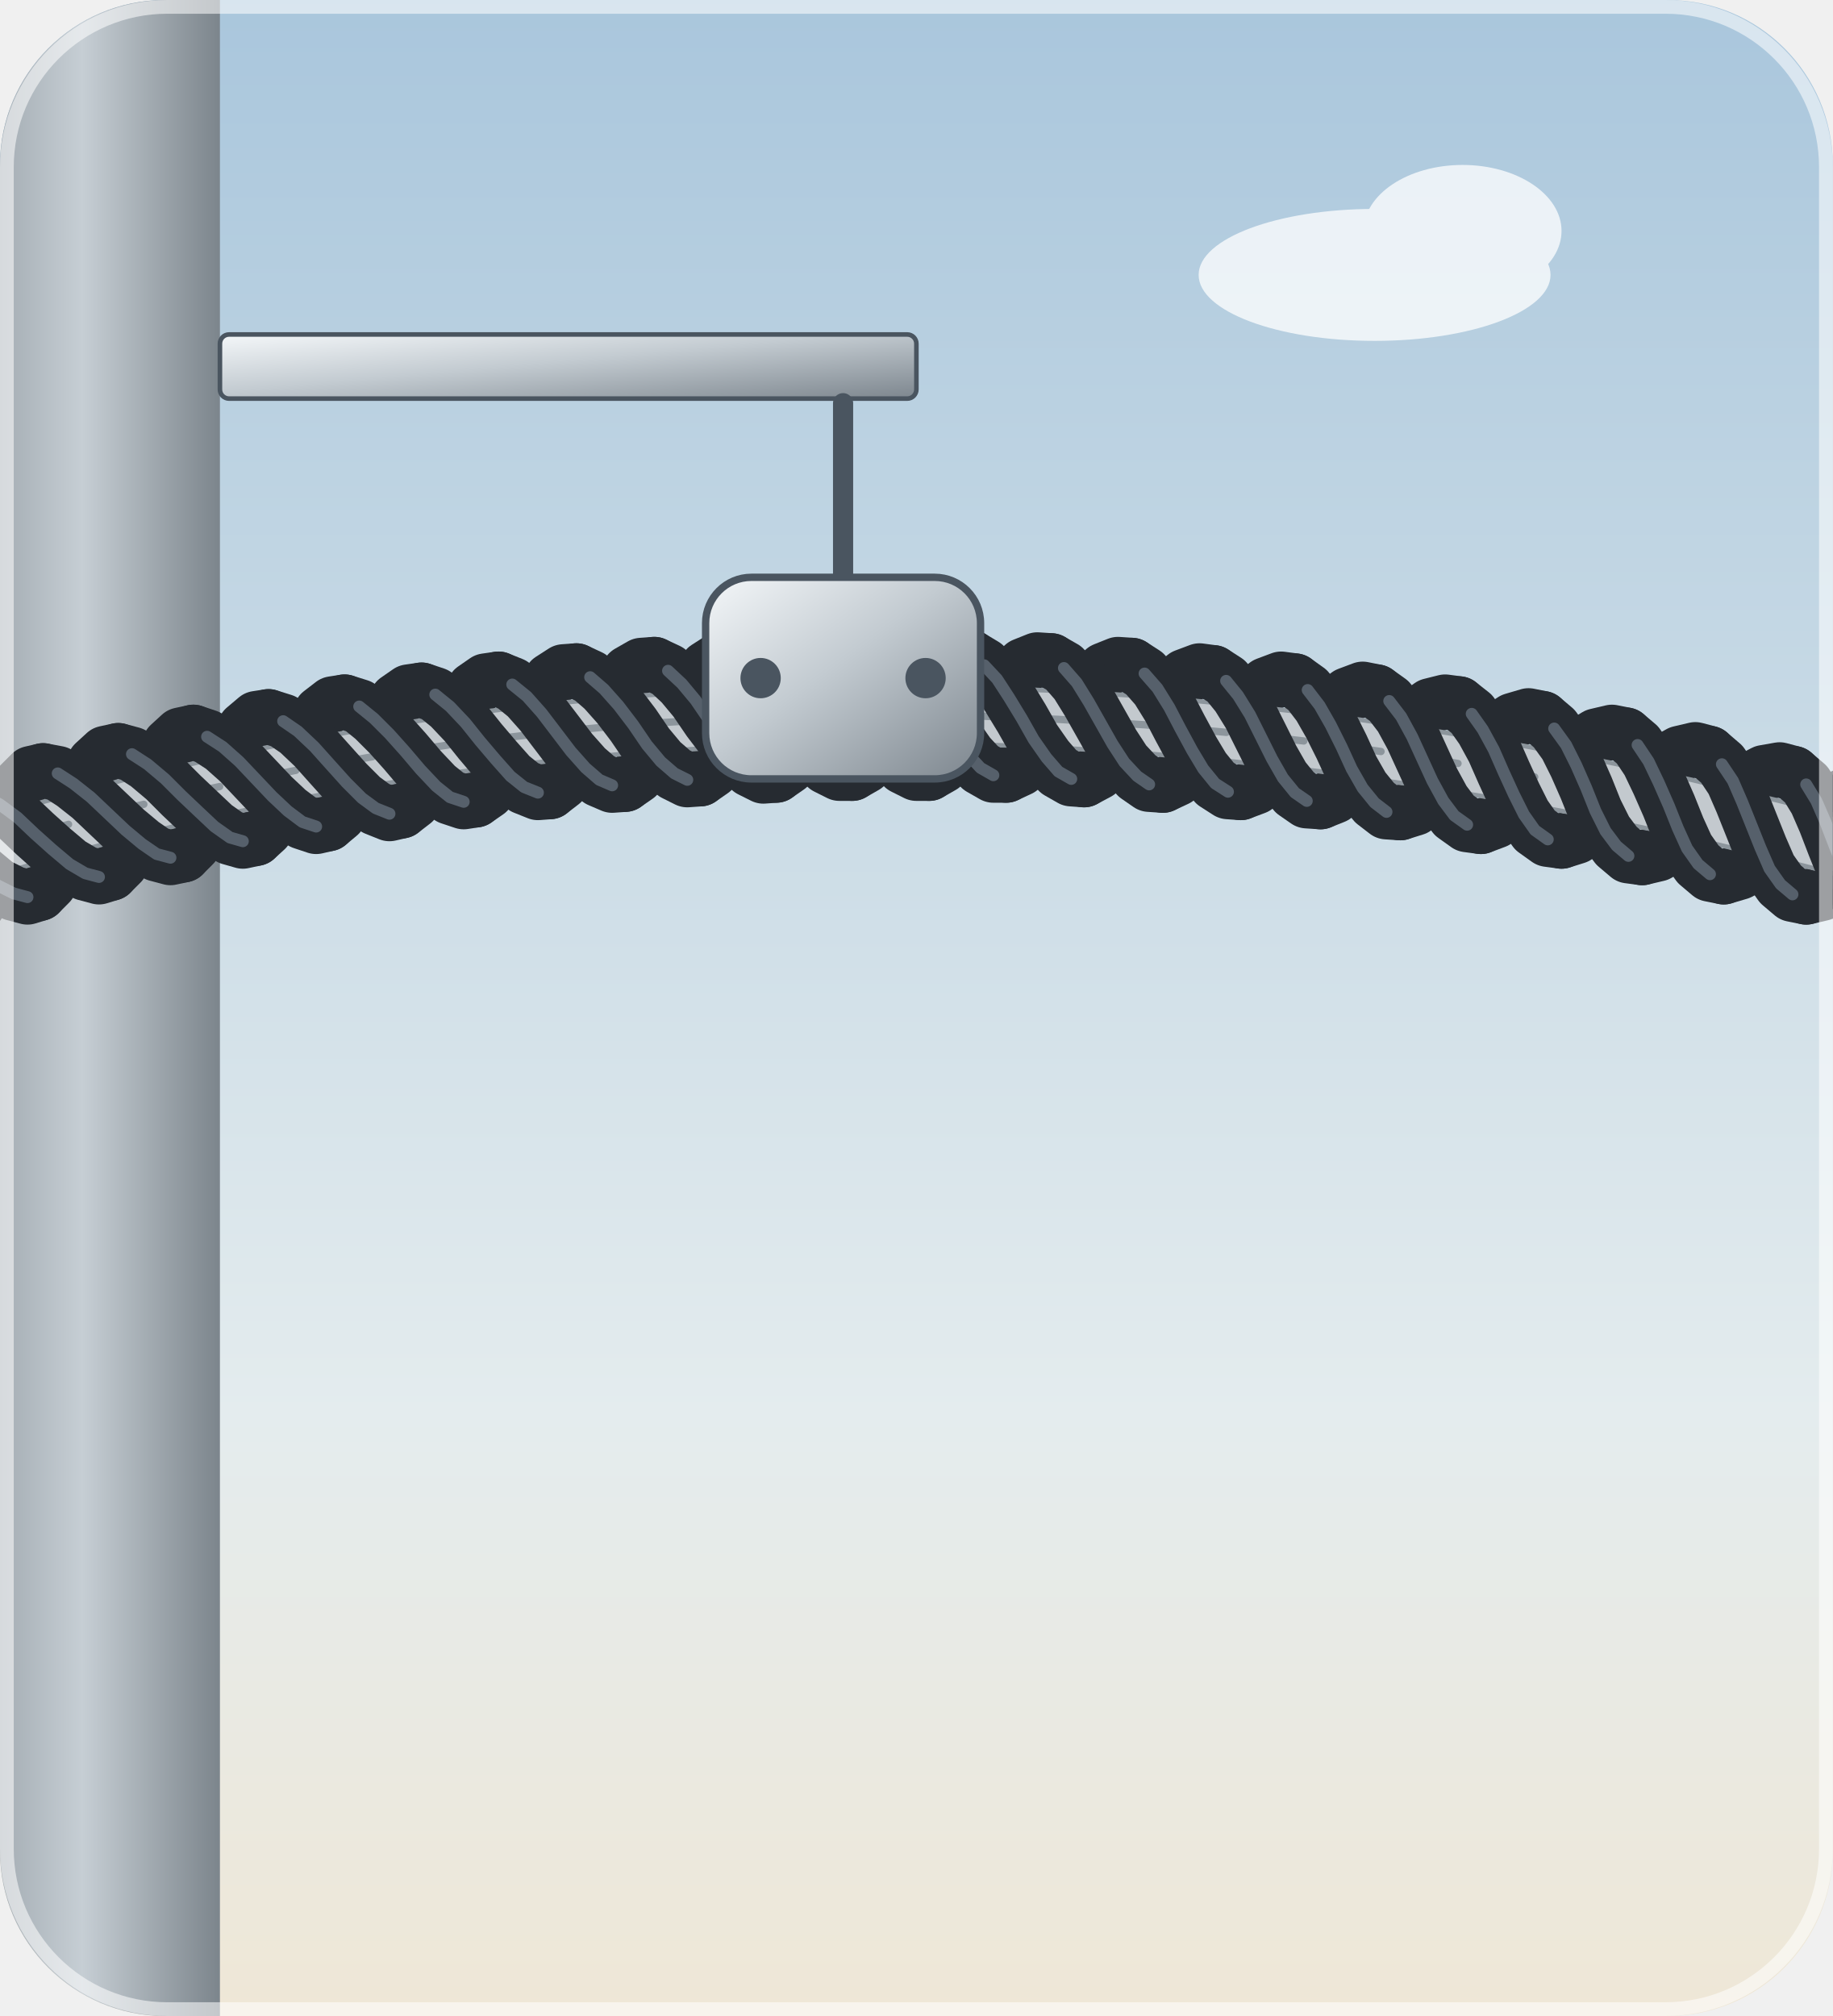
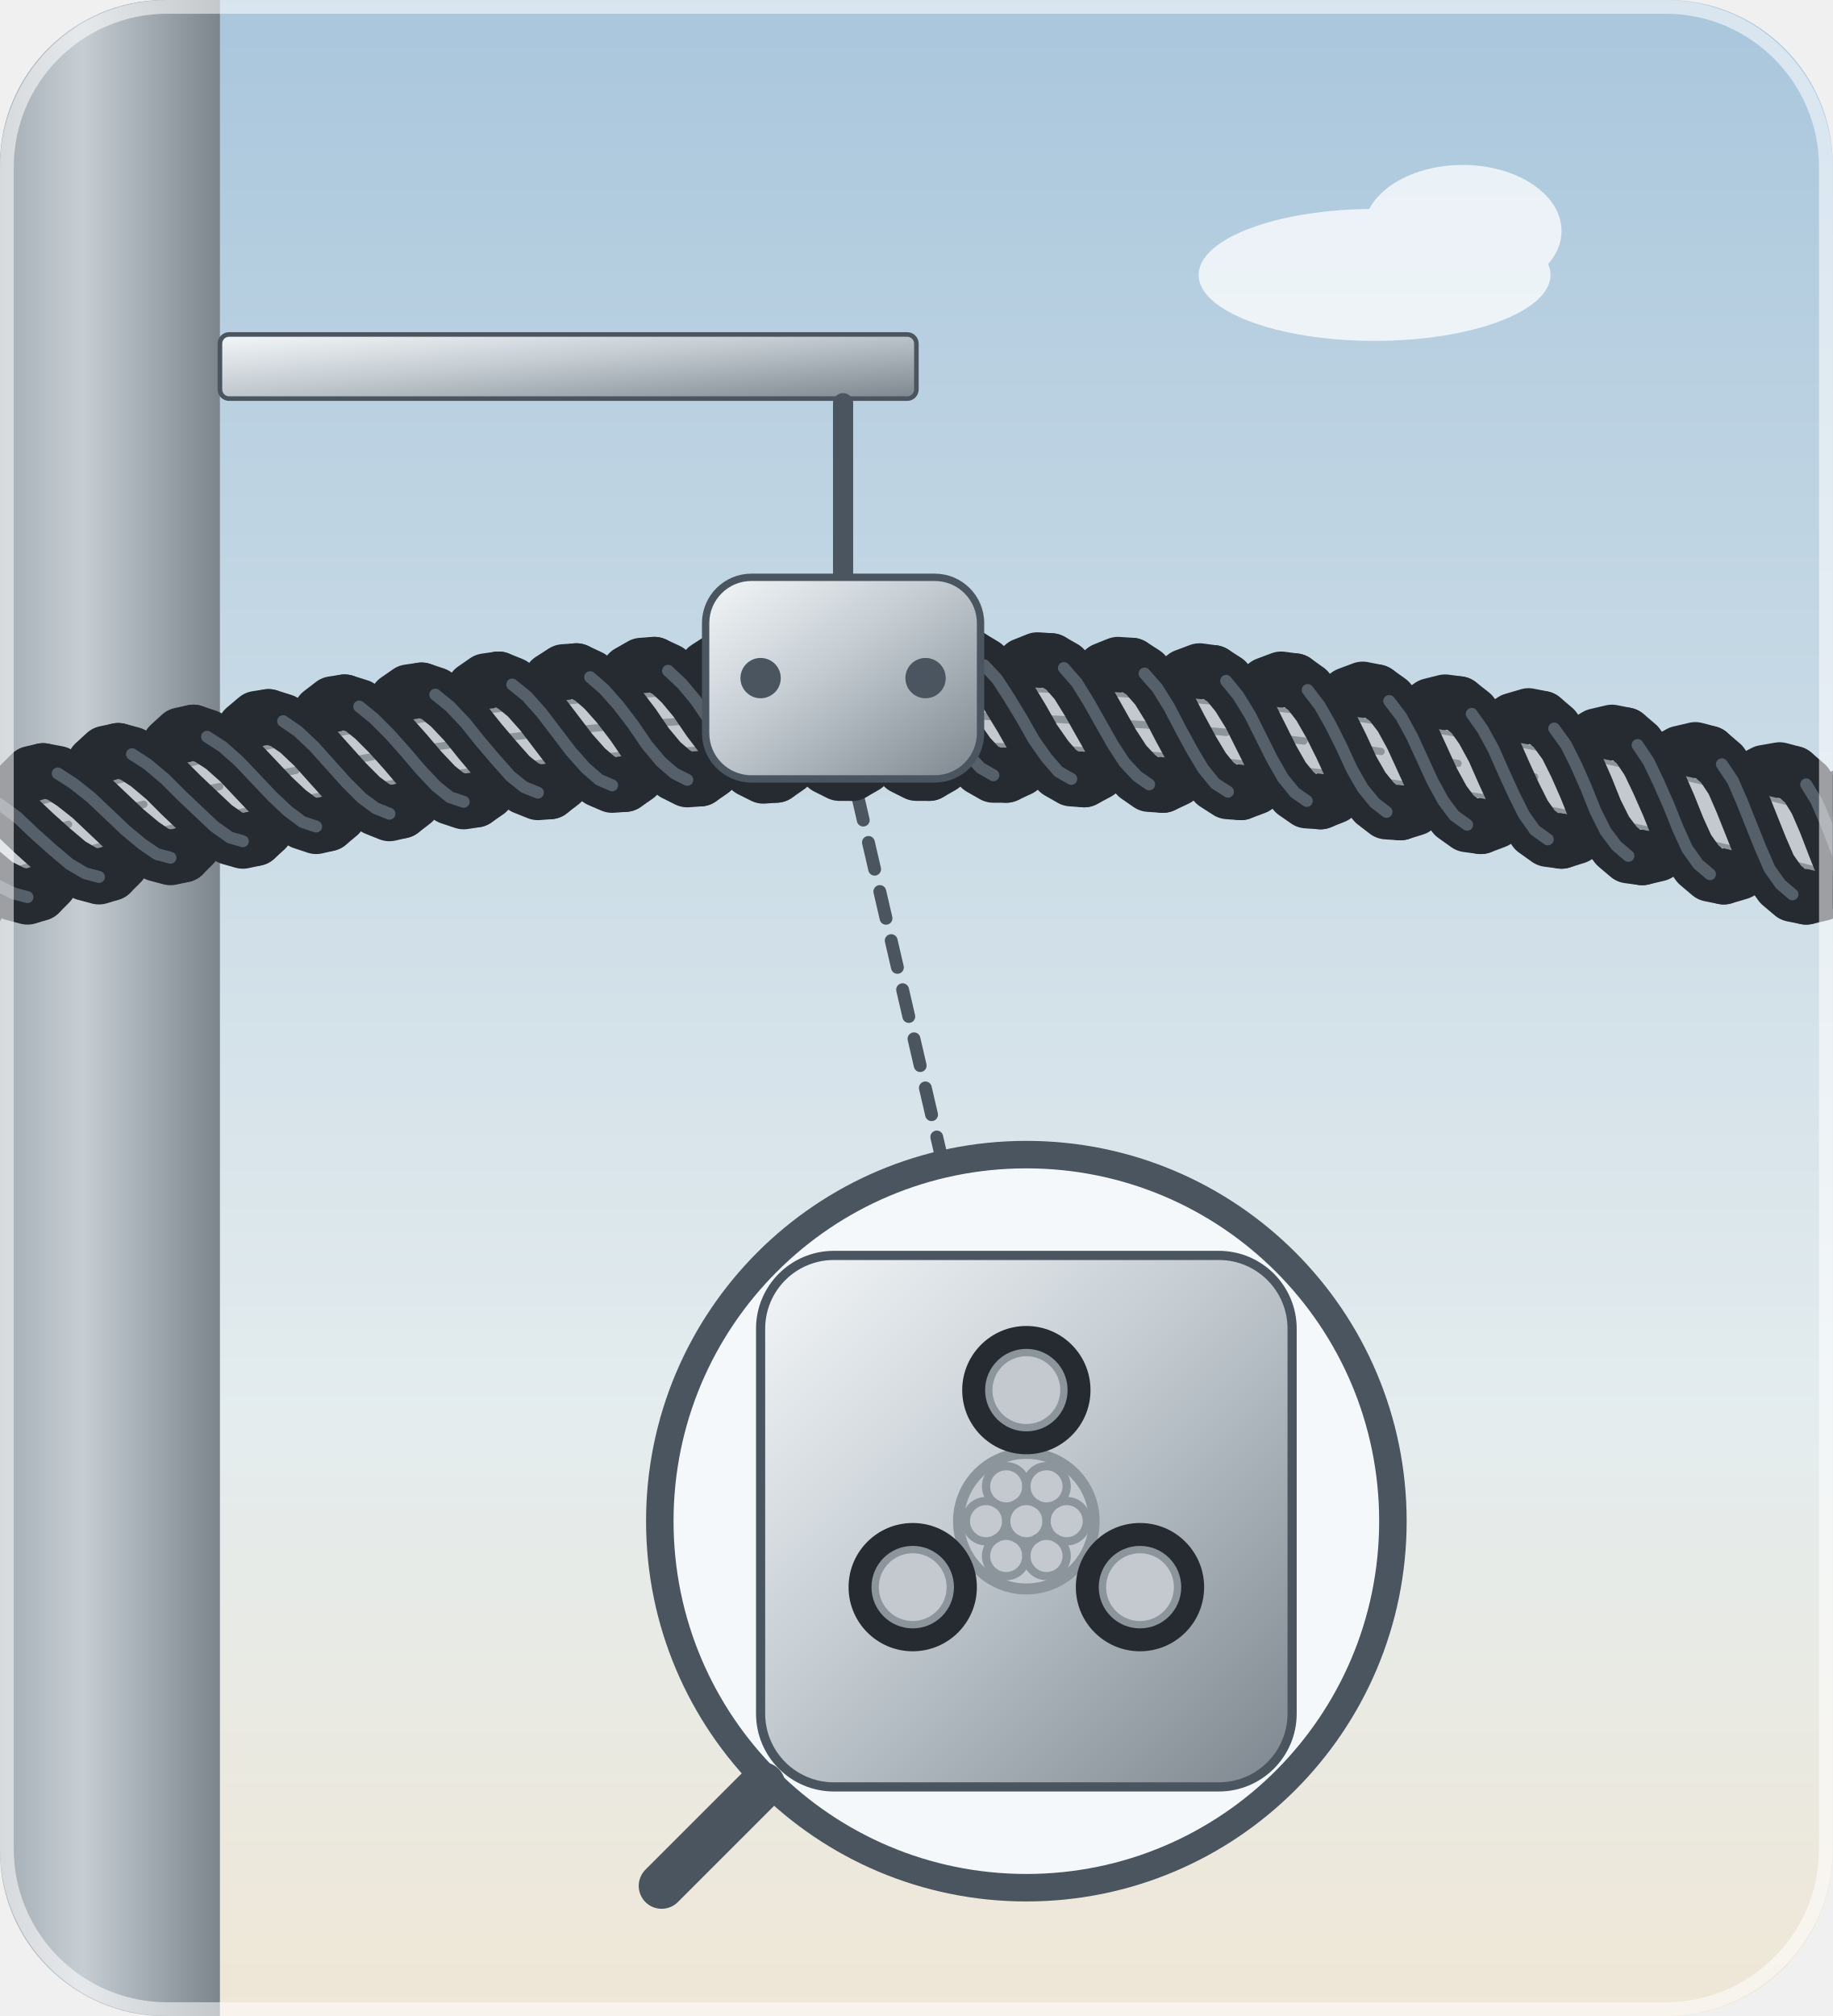
<svg xmlns="http://www.w3.org/2000/svg" viewBox="0 0 200 220" width="200" height="220">
  <defs>
    <linearGradient id="day" x1="0" y1="0" x2="0" y2="1">
      <stop offset="0" stop-color="#7FB2DA" />
      <stop offset="1" stop-color="#D6E7F0" />
    </linearGradient>
    <linearGradient id="near" x1="0" y1="0" x2="0" y2="1">
      <stop offset="0" stop-color="#A9C6DC" />
      <stop offset="0.7" stop-color="#E4ECEE" />
      <stop offset="1" stop-color="#EFE7D6" />
    </linearGradient>
    <linearGradient id="ground" x1="0" y1="0" x2="0" y2="1">
      <stop offset="0" stop-color="#9DBB72" />
      <stop offset="1" stop-color="#7E9C55" />
    </linearGradient>
    <linearGradient id="road" x1="0" y1="0" x2="0" y2="1">
      <stop offset="0" stop-color="#B9AE98" />
      <stop offset="1" stop-color="#9C917C" />
    </linearGradient>
    <linearGradient id="pole" x1="0" y1="0" x2="1" y2="0">
      <stop offset="0" stop-color="#8E979E" />
      <stop offset="0.5" stop-color="#C6CED4" />
      <stop offset="1" stop-color="#7C858C" />
    </linearGradient>
    <linearGradient id="steel" x1="0" y1="0" x2="1" y2="1">
      <stop offset="0" stop-color="#F4F7F9" />
      <stop offset="0.45" stop-color="#C3CBD1" />
      <stop offset="1" stop-color="#7D868E" />
    </linearGradient>
    <linearGradient id="ceramic" x1="0" y1="0" x2="1" y2="0">
      <stop offset="0" stop-color="#D9D3C6" />
      <stop offset="0.45" stop-color="#FAF8F2" />
      <stop offset="1" stop-color="#C8C1B2" />
    </linearGradient>
    <linearGradient id="shirt" x1="0" y1="0" x2="1" y2="0">
      <stop offset="0" stop-color="#1A5280" />
      <stop offset="0.5" stop-color="#2A6EA3" />
      <stop offset="1" stop-color="#184B75" />
    </linearGradient>
    <linearGradient id="drum" x1="0" y1="0" x2="1" y2="0">
      <stop offset="0" stop-color="#7A5A3A" />
      <stop offset="0.5" stop-color="#A47C52" />
      <stop offset="1" stop-color="#6E5034" />
    </linearGradient>
    <linearGradient id="house" x1="0" y1="0" x2="1" y2="0">
      <stop offset="0" stop-color="#D9C3A0" />
      <stop offset="1" stop-color="#B9A07A" />
    </linearGradient>
    <linearGradient id="roof" x1="0" y1="0" x2="0" y2="1">
      <stop offset="0" stop-color="#9A4E35" />
      <stop offset="1" stop-color="#743A28" />
    </linearGradient>
    <radialGradient id="glow" cx="0.5" cy="0.5" r="0.5">
      <stop offset="0" stop-color="#FFF6C8" />
      <stop offset="1" stop-color="#FFE08A" stop-opacity="0" />
    </radialGradient>
    <clipPath id="card">
      <rect x="0" y="0" width="200" height="220" rx="18" />
    </clipPath>
  </defs>
  <g clip-path="url(#card)">
    <rect width="200" height="220" fill="url(#near)" />
    <g fill="#FFFFFF" opacity="0.75">
      <ellipse cx="150" cy="30" rx="19.2" ry="7.2" />
      <ellipse cx="159.6" cy="25.2" rx="10.8" ry="7.2" />
    </g>
    <rect x="-6" y="0" width="30" height="220" fill="url(#pole)" />
+     <path d="M102.9 127 L92 80" stroke="#4A5560" stroke-width="1.4" fill="none" stroke-linecap="round" stroke-linejoin="round" stroke-dasharray="3 2.5" />
    <rect x="24" y="36.5" width="76" height="7" rx="1" fill="url(#steel)" stroke="#4A5560" stroke-width="0.5" />
    <path d="M-3.5 99.9 L-2.4 98.7 L-1.6 97 L-0.8 94.7 L-0.2 92.1 L0.5 89.6 L1.3 87.3 L2.2 85.6 L3.4 84.4 L4.7 84.1" stroke="#262B31" stroke-width="6" fill="none" stroke-linecap="round" stroke-linejoin="round" />
    <path d="M20 93.3 L21.1 92.2 L22.1 90.5 L23 88.3 L23.8 85.8 L24.7 83.4 L25.7 81.2 L26.7 79.5 L28 78.4 L29.3 78.2" stroke="#262B31" stroke-width="6" fill="none" stroke-linecap="round" stroke-linejoin="round" />
    <path d="M43.8 88.5 L45.1 87.5 L46.2 85.9 L47.3 83.7 L48.3 81.3 L49.4 79 L50.5 76.8 L51.7 75.2 L53 74.3 L54.4 74.1" stroke="#262B31" stroke-width="6" fill="none" stroke-linecap="round" stroke-linejoin="round" />
    <path d="M68.2 85.6 L69.5 84.7 L70.8 83.1 L72 81 L73.2 78.7 L74.5 76.4 L75.8 74.4 L77.1 72.9 L78.5 72 L80 72" stroke="#262B31" stroke-width="6" fill="none" stroke-linecap="round" stroke-linejoin="round" />
    <path d="M93 84.4 L94.4 83.6 L95.8 82.1 L97.2 80.1 L98.6 77.9 L100.1 75.7 L101.5 73.8 L103 72.4 L104.5 71.7 L105.9 71.7" stroke="#262B31" stroke-width="6" fill="none" stroke-linecap="round" stroke-linejoin="round" />
    <path d="M118.3 85.1 L119.8 84.3 L121.3 83 L122.9 81.1 L124.5 79 L126.1 76.9 L127.7 75.1 L129.3 73.8 L130.9 73.2 L132.4 73.4" stroke="#262B31" stroke-width="6" fill="none" stroke-linecap="round" stroke-linejoin="round" />
    <path d="M144.1 87.5 L145.6 86.9 L147.3 85.6 L149 83.9 L150.8 81.9 L152.6 79.9 L154.4 78.2 L156.1 77 L157.7 76.6 L159.2 76.8" stroke="#262B31" stroke-width="6" fill="none" stroke-linecap="round" stroke-linejoin="round" />
    <path d="M170.4 91.8 L172 91.3 L173.8 90.1 L175.7 88.5 L177.6 86.6 L179.6 84.8 L181.5 83.2 L183.3 82.2 L185 81.8 L186.5 82.2" stroke="#262B31" stroke-width="6" fill="none" stroke-linecap="round" stroke-linejoin="round" />
    <path d="M197.1 97.9 L198.8 97.5 L200.7 96.5 L202.8 95 L204.9 93.2 L207 91.5 L209 90.1 L211 89.2 L212.7 88.9 L214.2 89.4" stroke="#262B31" stroke-width="6" fill="none" stroke-linecap="round" stroke-linejoin="round" />
    <path d="M-10.2 101.3 L-9.3 99.5 L-8.7 97.2 L-8.1 94.7 L-7.4 92.1 L-6.7 89.8 L-5.8 88 L-4.7 86.9 L-3.4 86.4" stroke="#262B31" stroke-width="6" fill="none" stroke-linecap="round" stroke-linejoin="round" />
    <path d="M12.1 95.3 L13.2 94.2 L14.2 92.5 L15 90.2 L15.8 87.7 L16.6 85.2 L17.5 83 L18.5 81.3 L19.7 80.2 L21.1 79.9" stroke="#262B31" stroke-width="6" fill="none" stroke-linecap="round" stroke-linejoin="round" />
    <path d="M35.8 89.9 L37 88.9 L38.1 87.2 L39.1 85.1 L40.1 82.6 L41.1 80.2 L42.2 78.1 L43.3 76.4 L44.6 75.5 L46 75.3" stroke="#262B31" stroke-width="6" fill="none" stroke-linecap="round" stroke-linejoin="round" />
    <path d="M60 86.4 L61.3 85.4 L62.5 83.8 L63.7 81.7 L64.9 79.4 L66.1 77 L67.3 75 L68.6 73.4 L70 72.6 L71.4 72.5" stroke="#262B31" stroke-width="6" fill="none" stroke-linecap="round" stroke-linejoin="round" />
    <path d="M84.7 84.6 L86 83.7 L87.4 82.2 L88.8 80.2 L90.1 78 L91.5 75.7 L92.9 73.8 L94.3 72.3 L95.8 71.6 L97.2 71.6" stroke="#262B31" stroke-width="6" fill="none" stroke-linecap="round" stroke-linejoin="round" />
    <path d="M109.8 84.6 L111.3 83.9 L112.8 82.5 L114.3 80.6 L115.8 78.4 L117.4 76.3 L119 74.4 L120.5 73.1 L122 72.5 L123.5 72.6" stroke="#262B31" stroke-width="6" fill="none" stroke-linecap="round" stroke-linejoin="round" />
    <path d="M135.4 86.5 L137 85.9 L138.6 84.5 L140.3 82.8 L142 80.7 L143.7 78.7 L145.5 77 L147.1 75.8 L148.7 75.2 L150.2 75.5" stroke="#262B31" stroke-width="6" fill="none" stroke-linecap="round" stroke-linejoin="round" />
    <path d="M161.6 90.2 L163.2 89.6 L164.9 88.4 L166.7 86.8 L168.6 84.8 L170.5 83 L172.4 81.4 L174.2 80.3 L175.9 79.9 L177.4 80.2" stroke="#262B31" stroke-width="6" fill="none" stroke-linecap="round" stroke-linejoin="round" />
    <path d="M188.1 95.7 L189.8 95.2 L191.7 94.2 L193.7 92.6 L195.7 90.8 L197.8 89.1 L199.8 87.6 L201.7 86.6 L203.4 86.4 L205 86.8" stroke="#262B31" stroke-width="6" fill="none" stroke-linecap="round" stroke-linejoin="round" />
    <path d="M-13.8 90.7 L-12.8 89.5 L-11.4 89" stroke="#262B31" stroke-width="6" fill="none" stroke-linecap="round" stroke-linejoin="round" />
    <path d="M4.3 97.5 L5.4 96.4 L6.3 94.6 L7.1 92.3 L7.8 89.8 L8.5 87.3 L9.4 85.1 L10.3 83.3 L11.5 82.2 L12.9 81.9" stroke="#262B31" stroke-width="6" fill="none" stroke-linecap="round" stroke-linejoin="round" />
    <path d="M27.9 91.5 L29 90.5 L30.1 88.8 L31 86.6 L31.9 84.1 L32.9 81.7 L33.9 79.5 L35 77.8 L36.3 76.8 L37.6 76.6" stroke="#262B31" stroke-width="6" fill="none" stroke-linecap="round" stroke-linejoin="round" />
    <path d="M51.9 87.3 L53.2 86.4 L54.3 84.8 L55.5 82.6 L56.6 80.3 L57.7 77.9 L58.9 75.8 L60.1 74.2 L61.5 73.3 L62.9 73.2" stroke="#262B31" stroke-width="6" fill="none" stroke-linecap="round" stroke-linejoin="round" />
    <path d="M76.4 85 L77.7 84.1 L79.1 82.6 L80.3 80.5 L81.7 78.2 L83 76 L84.3 74 L85.7 72.5 L87.1 71.7 L88.6 71.7" stroke="#262B31" stroke-width="6" fill="none" stroke-linecap="round" stroke-linejoin="round" />
    <path d="M101.4 84.4 L102.8 83.6 L104.2 82.2 L105.7 80.3 L107.2 78.1 L108.7 75.9 L110.2 74 L111.7 72.6 L113.2 72 L114.7 72.1" stroke="#262B31" stroke-width="6" fill="none" stroke-linecap="round" stroke-linejoin="round" />
    <path d="M126.9 85.7 L128.4 85 L129.9 83.7 L131.5 81.8 L133.2 79.7 L134.9 77.7 L136.6 75.9 L138.2 74.7 L139.8 74.1 L141.3 74.3" stroke="#262B31" stroke-width="6" fill="none" stroke-linecap="round" stroke-linejoin="round" />
    <path d="M152.8 88.7 L154.4 88.2 L156.1 86.9 L157.9 85.2 L159.7 83.3 L161.6 81.3 L163.4 79.7 L165.1 78.6 L166.8 78.1 L168.3 78.4" stroke="#262B31" stroke-width="6" fill="none" stroke-linecap="round" stroke-linejoin="round" />
    <path d="M179.2 93.6 L180.9 93.2 L182.7 92.1 L184.6 90.5 L186.6 88.6 L188.7 86.8 L190.6 85.3 L192.5 84.3 L194.2 84 L195.7 84.4" stroke="#262B31" stroke-width="6" fill="none" stroke-linecap="round" stroke-linejoin="round" />
    <path d="M206.1 100.4 L207.9 100 L209.8 99 L211.9 97.5 L214 95.8" stroke="#262B31" stroke-width="6" fill="none" stroke-linecap="round" stroke-linejoin="round" />
    <path d="M-12 96 L-3.3 93.1 L5.5 90.5 L14.3 88.1 L23.2 86 L32.1 84.1 L41.1 82.5 L50.2 81.1 L59.3 80 L68.5 79.1 L77.8 78.5 L87.1 78.1 L96.5 78 L105.9 78.1 L115.5 78.5 L125 79.1 L134.7 80 L144.4 81.1 L154.1 82.5 L163.9 84.1 L173.8 86 L183.8 88.1 L193.8 90.5 L203.9 93.1 L214 96" stroke="#8C959C" stroke-width="6.7" fill="none" stroke-linecap="round" stroke-linejoin="round" />
    <path d="M-12 96 L-3.3 93.1 L5.5 90.5 L14.3 88.1 L23.2 86 L32.1 84.1 L41.1 82.5 L50.2 81.1 L59.3 80 L68.5 79.1 L77.8 78.5 L87.1 78.1 L96.5 78 L105.9 78.1 L115.5 78.5 L125 79.1 L134.7 80 L144.4 81.1 L154.1 82.5 L163.9 84.1 L173.8 86 L183.8 88.1 L193.8 90.5 L203.9 93.1 L214 96" stroke="#C3C9CE" stroke-width="5.7" fill="none" stroke-linecap="round" stroke-linejoin="round" />
    <path d="M-12 96 L-3.3 93.1 L5.5 90.5 L14.3 88.1 L23.2 86 L32.1 84.1 L41.1 82.5 L50.2 81.1 L59.3 80 L68.5 79.1 L77.8 78.5 L87.1 78.1 L96.5 78 L105.9 78.1 L115.5 78.5 L125 79.1 L134.7 80 L144.4 81.1 L154.1 82.5 L163.9 84.1 L173.8 86 L183.8 88.1 L193.8 90.5 L203.9 93.1 L214 96" stroke="#8C959C" stroke-width="0.8" fill="none" stroke-linecap="round" stroke-linejoin="round" stroke-dasharray="3.4 5.1" />
    <path d="M-12 96 L-10 97.7 L-8 99.1 L-6.3 100 L-4.8 100.3 L-3.5 99.9" stroke="#262B31" stroke-width="6" fill="none" stroke-linecap="round" stroke-linejoin="round" />
    <path d="M-10 97.7 L-8 99.1 L-6.3 100 L-4.8 100.3" stroke="#56606B" stroke-width="1.3" fill="none" stroke-linecap="round" stroke-linejoin="round" />
    <path d="M4.7 84.1 L6.3 84.4 L8 85.5 L9.9 87 L11.8 88.8 L13.7 90.6 L15.5 92.1 L17.1 93.2 L18.6 93.6 L20 93.3" stroke="#262B31" stroke-width="6" fill="none" stroke-linecap="round" stroke-linejoin="round" />
    <path d="M6.3 84.4 L8 85.5 L9.9 87 L11.8 88.8 L13.7 90.6 L15.5 92.1 L17.1 93.2 L18.6 93.6" stroke="#56606B" stroke-width="1.3" fill="none" stroke-linecap="round" stroke-linejoin="round" />
    <path d="M29.3 78.2 L30.9 78.7 L32.5 79.8 L34.3 81.5 L36 83.4 L37.8 85.4 L39.5 87.1 L41 88.2 L42.5 88.8 L43.8 88.5" stroke="#262B31" stroke-width="6" fill="none" stroke-linecap="round" stroke-linejoin="round" />
    <path d="M30.9 78.7 L32.5 79.8 L34.3 81.5 L36 83.4 L37.8 85.4 L39.5 87.1 L41 88.2 L42.5 88.8" stroke="#56606B" stroke-width="1.3" fill="none" stroke-linecap="round" stroke-linejoin="round" />
    <path d="M54.4 74.1 L55.9 74.7 L57.5 76 L59.1 77.8 L60.7 79.9 L62.3 82 L63.9 83.8 L65.4 85.1 L66.8 85.7 L68.2 85.6" stroke="#262B31" stroke-width="6" fill="none" stroke-linecap="round" stroke-linejoin="round" />
    <path d="M55.9 74.7 L57.5 76 L59.1 77.8 L60.7 79.9 L62.3 82 L63.9 83.8 L65.4 85.1 L66.8 85.7" stroke="#56606B" stroke-width="1.3" fill="none" stroke-linecap="round" stroke-linejoin="round" />
    <path d="M80 72 L81.4 72.7 L82.9 74.1 L84.4 76.1 L85.9 78.2 L87.4 80.4 L88.8 82.3 L90.2 83.7 L91.6 84.4 L93 84.4" stroke="#262B31" stroke-width="6" fill="none" stroke-linecap="round" stroke-linejoin="round" />
    <path d="M81.4 72.7 L82.9 74.1 L84.4 76.1 L85.9 78.2 L87.4 80.4 L88.8 82.3 L90.2 83.7 L91.6 84.4" stroke="#56606B" stroke-width="1.3" fill="none" stroke-linecap="round" stroke-linejoin="round" />
    <path d="M105.9 71.7 L107.4 72.6 L108.8 74.1 L110.1 76.1 L111.5 78.4 L112.8 80.7 L114.2 82.7 L115.5 84.2 L116.9 85 L118.3 85.1" stroke="#262B31" stroke-width="6" fill="none" stroke-linecap="round" stroke-linejoin="round" />
    <path d="M107.4 72.6 L108.8 74.1 L110.1 76.1 L111.5 78.4 L112.8 80.7 L114.2 82.7 L115.5 84.2 L116.9 85" stroke="#56606B" stroke-width="1.3" fill="none" stroke-linecap="round" stroke-linejoin="round" />
    <path d="M132.4 73.4 L133.8 74.3 L135.1 75.9 L136.4 78 L137.6 80.4 L138.8 82.8 L140 84.9 L141.3 86.5 L142.6 87.4 L144.1 87.5" stroke="#262B31" stroke-width="6" fill="none" stroke-linecap="round" stroke-linejoin="round" />
    <path d="M133.8 74.3 L135.1 75.9 L136.4 78 L137.6 80.4 L138.8 82.8 L140 84.9 L141.3 86.5 L142.6 87.4" stroke="#56606B" stroke-width="1.3" fill="none" stroke-linecap="round" stroke-linejoin="round" />
    <path d="M159.2 76.8 L160.6 77.9 L161.8 79.6 L163 81.8 L164.1 84.3 L165.2 86.7 L166.3 88.9 L167.5 90.6 L168.9 91.6 L170.4 91.8" stroke="#262B31" stroke-width="6" fill="none" stroke-linecap="round" stroke-linejoin="round" />
    <path d="M160.6 77.9 L161.8 79.6 L163 81.8 L164.1 84.3 L165.2 86.7 L166.3 88.9 L167.5 90.6 L168.9 91.6" stroke="#56606B" stroke-width="1.3" fill="none" stroke-linecap="round" stroke-linejoin="round" />
    <path d="M186.5 82.2 L187.9 83.4 L189.1 85.2 L190.1 87.5 L191.1 90 L192.1 92.5 L193.1 94.8 L194.3 96.5 L195.6 97.6 L197.1 97.9" stroke="#262B31" stroke-width="6" fill="none" stroke-linecap="round" stroke-linejoin="round" />
    <path d="M187.9 83.4 L189.1 85.2 L190.1 87.5 L191.1 90 L192.1 92.5 L193.1 94.8 L194.3 96.5 L195.6 97.6" stroke="#56606B" stroke-width="1.3" fill="none" stroke-linecap="round" stroke-linejoin="round" />
    <path d="M214.2 89.4 L215.6 90.7" stroke="#262B31" stroke-width="6" fill="none" stroke-linecap="round" stroke-linejoin="round" />
    <path d="M-3.4 86.4 L-1.8 86.8 L-0 87.8 L1.9 89.2 L3.8 91 L5.7 92.7 L7.6 94.3 L9.3 95.3 L10.8 95.7 L12.1 95.3" stroke="#262B31" stroke-width="6" fill="none" stroke-linecap="round" stroke-linejoin="round" />
    <path d="M-1.8 86.8 L-0 87.8 L1.9 89.2 L3.8 91 L5.7 92.7 L7.6 94.3 L9.3 95.3 L10.8 95.7" stroke="#56606B" stroke-width="1.3" fill="none" stroke-linecap="round" stroke-linejoin="round" />
    <path d="M21.1 79.9 L22.6 80.4 L24.3 81.5 L26.1 83.1 L27.9 85 L29.7 86.9 L31.4 88.5 L33 89.7 L34.5 90.2 L35.8 89.9" stroke="#262B31" stroke-width="6" fill="none" stroke-linecap="round" stroke-linejoin="round" />
    <path d="M22.6 80.4 L24.3 81.5 L26.1 83.1 L27.9 85 L29.7 86.9 L31.4 88.5 L33 89.7 L34.5 90.2" stroke="#56606B" stroke-width="1.3" fill="none" stroke-linecap="round" stroke-linejoin="round" />
    <path d="M46 75.3 L47.5 75.8 L49.1 77.1 L50.8 78.9 L52.4 80.9 L54.1 82.9 L55.7 84.7 L57.2 85.9 L58.7 86.5 L60 86.4" stroke="#262B31" stroke-width="6" fill="none" stroke-linecap="round" stroke-linejoin="round" />
    <path d="M47.5 75.8 L49.1 77.1 L50.8 78.9 L52.4 80.9 L54.1 82.9 L55.7 84.7 L57.2 85.9 L58.7 86.5" stroke="#56606B" stroke-width="1.3" fill="none" stroke-linecap="round" stroke-linejoin="round" />
    <path d="M71.4 72.5 L72.9 73.2 L74.4 74.6 L75.9 76.4 L77.4 78.6 L79 80.7 L80.4 82.6 L81.9 84 L83.3 84.7 L84.7 84.6" stroke="#262B31" stroke-width="6" fill="none" stroke-linecap="round" stroke-linejoin="round" />
    <path d="M72.9 73.2 L74.4 74.6 L75.9 76.4 L77.4 78.6 L79 80.7 L80.4 82.6 L81.9 84 L83.3 84.7" stroke="#56606B" stroke-width="1.3" fill="none" stroke-linecap="round" stroke-linejoin="round" />
    <path d="M97.2 71.6 L98.7 72.4 L100.1 73.9 L101.5 75.9 L102.9 78.1 L104.3 80.4 L105.7 82.4 L107 83.8 L108.4 84.6 L109.8 84.6" stroke="#262B31" stroke-width="6" fill="none" stroke-linecap="round" stroke-linejoin="round" />
    <path d="M98.7 72.4 L100.1 73.9 L101.5 75.9 L102.9 78.1 L104.3 80.4 L105.7 82.4 L107 83.8 L108.4 84.6" stroke="#56606B" stroke-width="1.3" fill="none" stroke-linecap="round" stroke-linejoin="round" />
    <path d="M123.5 72.6 L124.9 73.5 L126.3 75.1 L127.6 77.2 L128.8 79.5 L130.1 81.9 L131.3 83.9 L132.6 85.5 L134 86.4 L135.4 86.5" stroke="#262B31" stroke-width="6" fill="none" stroke-linecap="round" stroke-linejoin="round" />
    <path d="M124.9 73.5 L126.3 75.1 L127.6 77.2 L128.8 79.5 L130.1 81.9 L131.3 83.9 L132.6 85.5 L134 86.4" stroke="#56606B" stroke-width="1.3" fill="none" stroke-linecap="round" stroke-linejoin="round" />
    <path d="M150.2 75.5 L151.6 76.5 L152.9 78.2 L154.1 80.4 L155.2 82.8 L156.3 85.2 L157.5 87.4 L158.7 89 L160.1 90 L161.6 90.2" stroke="#262B31" stroke-width="6" fill="none" stroke-linecap="round" stroke-linejoin="round" />
    <path d="M151.6 76.5 L152.9 78.2 L154.1 80.4 L155.2 82.8 L156.3 85.2 L157.5 87.4 L158.7 89 L160.1 90" stroke="#56606B" stroke-width="1.3" fill="none" stroke-linecap="round" stroke-linejoin="round" />
    <path d="M177.4 80.2 L178.7 81.3 L179.9 83.1 L181 85.4 L182.1 87.9 L183.1 90.4 L184.1 92.6 L185.3 94.3 L186.6 95.4 L188.1 95.7" stroke="#262B31" stroke-width="6" fill="none" stroke-linecap="round" stroke-linejoin="round" />
    <path d="M178.7 81.3 L179.9 83.1 L181 85.4 L182.1 87.9 L183.1 90.4 L184.1 92.6 L185.3 94.3 L186.6 95.4" stroke="#56606B" stroke-width="1.3" fill="none" stroke-linecap="round" stroke-linejoin="round" />
    <path d="M205 86.8 L206.3 88 L207.4 89.9 L208.4 92.2 L209.4 94.8 L210.3 97.4 L211.3 99.7 L212.4 101.5" stroke="#262B31" stroke-width="6" fill="none" stroke-linecap="round" stroke-linejoin="round" />
    <path d="M206.3 88 L207.4 89.9 L208.4 92.2 L209.4 94.8 L210.3 97.4 L211.3 99.7" stroke="#56606B" stroke-width="1.3" fill="none" stroke-linecap="round" stroke-linejoin="round" />
    <path d="M-11.4 89 L-9.8 89.3 L-8.1 90.3 L-6.1 91.7 L-4.1 93.4 L-2.1 95.1 L-0.3 96.6 L1.5 97.5 L3 97.9 L4.3 97.5" stroke="#262B31" stroke-width="6" fill="none" stroke-linecap="round" stroke-linejoin="round" />
    <path d="M-9.8 89.3 L-8.1 90.3 L-6.1 91.7 L-4.1 93.4 L-2.1 95.1 L-0.3 96.6 L1.5 97.5 L3 97.9" stroke="#56606B" stroke-width="1.3" fill="none" stroke-linecap="round" stroke-linejoin="round" />
    <path d="M12.9 81.9 L14.4 82.3 L16.1 83.4 L18 85 L19.8 86.8 L21.7 88.6 L23.4 90.2 L25.1 91.4 L26.5 91.8 L27.9 91.5" stroke="#262B31" stroke-width="6" fill="none" stroke-linecap="round" stroke-linejoin="round" />
    <path d="M14.4 82.3 L16.1 83.4 L18 85 L19.8 86.8 L21.7 88.6 L23.4 90.2 L25.1 91.4 L26.5 91.8" stroke="#56606B" stroke-width="1.3" fill="none" stroke-linecap="round" stroke-linejoin="round" />
    <path d="M37.6 76.6 L39.2 77.1 L40.8 78.4 L42.5 80.1 L44.2 82 L45.9 84 L47.6 85.8 L49.1 87 L50.6 87.5 L51.9 87.3" stroke="#262B31" stroke-width="6" fill="none" stroke-linecap="round" stroke-linejoin="round" />
    <path d="M39.2 77.1 L40.8 78.4 L42.5 80.1 L44.2 82 L45.9 84 L47.6 85.8 L49.1 87 L50.6 87.5" stroke="#56606B" stroke-width="1.3" fill="none" stroke-linecap="round" stroke-linejoin="round" />
    <path d="M62.9 73.2 L64.4 73.9 L65.9 75.2 L67.5 77 L69.1 79.1 L70.6 81.3 L72.1 83.1 L73.6 84.4 L75 85.1 L76.4 85" stroke="#262B31" stroke-width="6" fill="none" stroke-linecap="round" stroke-linejoin="round" />
    <path d="M64.4 73.9 L65.9 75.2 L67.5 77 L69.1 79.1 L70.6 81.3 L72.1 83.1 L73.6 84.4 L75 85.1" stroke="#56606B" stroke-width="1.3" fill="none" stroke-linecap="round" stroke-linejoin="round" />
    <path d="M88.6 71.7 L90 72.5 L91.5 73.9 L92.9 75.9 L94.4 78.1 L95.8 80.3 L97.2 82.2 L98.6 83.7 L100 84.4 L101.4 84.4" stroke="#262B31" stroke-width="6" fill="none" stroke-linecap="round" stroke-linejoin="round" />
    <path d="M90 72.5 L91.5 73.9 L92.9 75.9 L94.4 78.1 L95.8 80.3 L97.2 82.2 L98.6 83.7 L100 84.4" stroke="#56606B" stroke-width="1.3" fill="none" stroke-linecap="round" stroke-linejoin="round" />
    <path d="M114.7 72.1 L116.1 72.9 L117.5 74.5 L118.8 76.6 L120.1 78.9 L121.4 81.2 L122.7 83.2 L124.1 84.7 L125.4 85.6 L126.9 85.7" stroke="#262B31" stroke-width="6" fill="none" stroke-linecap="round" stroke-linejoin="round" />
    <path d="M116.1 72.9 L117.5 74.5 L118.8 76.6 L120.1 78.9 L121.4 81.2 L122.7 83.2 L124.1 84.7 L125.4 85.6" stroke="#56606B" stroke-width="1.3" fill="none" stroke-linecap="round" stroke-linejoin="round" />
    <path d="M141.3 74.3 L142.7 75.3 L144 77 L145.2 79.1 L146.4 81.5 L147.5 83.9 L148.7 86 L150 87.6 L151.3 88.6 L152.8 88.7" stroke="#262B31" stroke-width="6" fill="none" stroke-linecap="round" stroke-linejoin="round" />
    <path d="M142.7 75.3 L144 77 L145.2 79.1 L146.4 81.5 L147.5 83.9 L148.7 86 L150 87.6 L151.3 88.6" stroke="#56606B" stroke-width="1.3" fill="none" stroke-linecap="round" stroke-linejoin="round" />
    <path d="M168.3 78.4 L169.6 79.5 L170.9 81.3 L172 83.5 L173.1 86 L174.1 88.5 L175.2 90.7 L176.4 92.3 L177.7 93.4 L179.2 93.6" stroke="#262B31" stroke-width="6" fill="none" stroke-linecap="round" stroke-linejoin="round" />
    <path d="M169.6 79.5 L170.9 81.3 L172 83.5 L173.1 86 L174.1 88.5 L175.2 90.7 L176.4 92.3 L177.7 93.4" stroke="#56606B" stroke-width="1.3" fill="none" stroke-linecap="round" stroke-linejoin="round" />
    <path d="M195.7 84.4 L197.1 85.6 L198.2 87.4 L199.2 89.7 L200.2 92.3 L201.2 94.8 L202.2 97.1 L203.3 98.9 L204.6 100 L206.1 100.4" stroke="#262B31" stroke-width="6" fill="none" stroke-linecap="round" stroke-linejoin="round" />
    <path d="M197.1 85.6 L198.2 87.4 L199.2 89.7 L200.2 92.3 L201.2 94.8 L202.2 97.1 L203.3 98.9 L204.6 100" stroke="#56606B" stroke-width="1.3" fill="none" stroke-linecap="round" stroke-linejoin="round" />
    <path d="M92 44 L92 66" stroke="#4A5560" stroke-width="2.2" fill="none" stroke-linecap="round" stroke-linejoin="round" />
    <rect x="77" y="63" width="30" height="22" rx="5" fill="url(#steel)" stroke="#4A5560" stroke-width="0.8" />
    <circle cx="83" cy="74" r="2.2" fill="#4A5560" />
    <circle cx="101" cy="74" r="2.2" fill="#4A5560" />
+     <circle cx="112" cy="166" r="40" fill="#F4F8FA" stroke="#4A5560" stroke-width="3" />
+     <path d="M83.2 194.8 L72.2 205.8" stroke="#4A5560" stroke-width="5" fill="none" stroke-linecap="round" stroke-linejoin="round" />
+     <rect x="83" y="137" width="58" height="58" rx="8" fill="url(#steel)" stroke="#4A5560" stroke-width="1" />
+     <circle cx="112" cy="166" r="7.4" fill="#C3C9CE" stroke="#8C959C" stroke-width="1.2" />
+     <circle cx="116.4" cy="166" r="2.2" fill="none" stroke="#8C959C" stroke-width="0.9" />
+     <circle cx="114.2" cy="169.8" r="2.2" fill="none" stroke="#8C959C" stroke-width="0.9" />
+     <circle cx="109.8" cy="169.8" r="2.2" fill="none" stroke="#8C959C" stroke-width="0.9" />
+     <circle cx="107.6" cy="166" r="2.2" fill="none" stroke="#8C959C" stroke-width="0.9" />
+     <circle cx="109.8" cy="162.2" r="2.2" fill="none" stroke="#8C959C" stroke-width="0.9" />
+     <circle cx="114.2" cy="162.2" r="2.2" fill="none" stroke="#8C959C" stroke-width="0.9" />
+     <circle cx="112" cy="166" r="2.2" fill="none" stroke="#8C959C" stroke-width="0.9" />
+     <circle cx="112" cy="151.7" r="7" fill="#262B31" />
+     <circle cx="112" cy="151.7" r="4.1" fill="#C3C9CE" stroke="#8C959C" stroke-width="0.8" />
+     <circle cx="124.4" cy="173.2" r="7" fill="#262B31" />
+     <circle cx="124.4" cy="173.2" r="4.1" fill="#C3C9CE" stroke="#8C959C" stroke-width="0.8" />
+     <circle cx="99.6" cy="173.2" r="7" fill="#262B31" />
+     <circle cx="99.6" cy="173.2" r="4.1" fill="#C3C9CE" stroke="#8C959C" stroke-width="0.8" />
  </g>
  <rect x="0.75" y="0.75" width="198.5" height="218.5" rx="17.5" fill="none" stroke="#FFFFFF" stroke-opacity="0.55" stroke-width="1.5" />
</svg>
